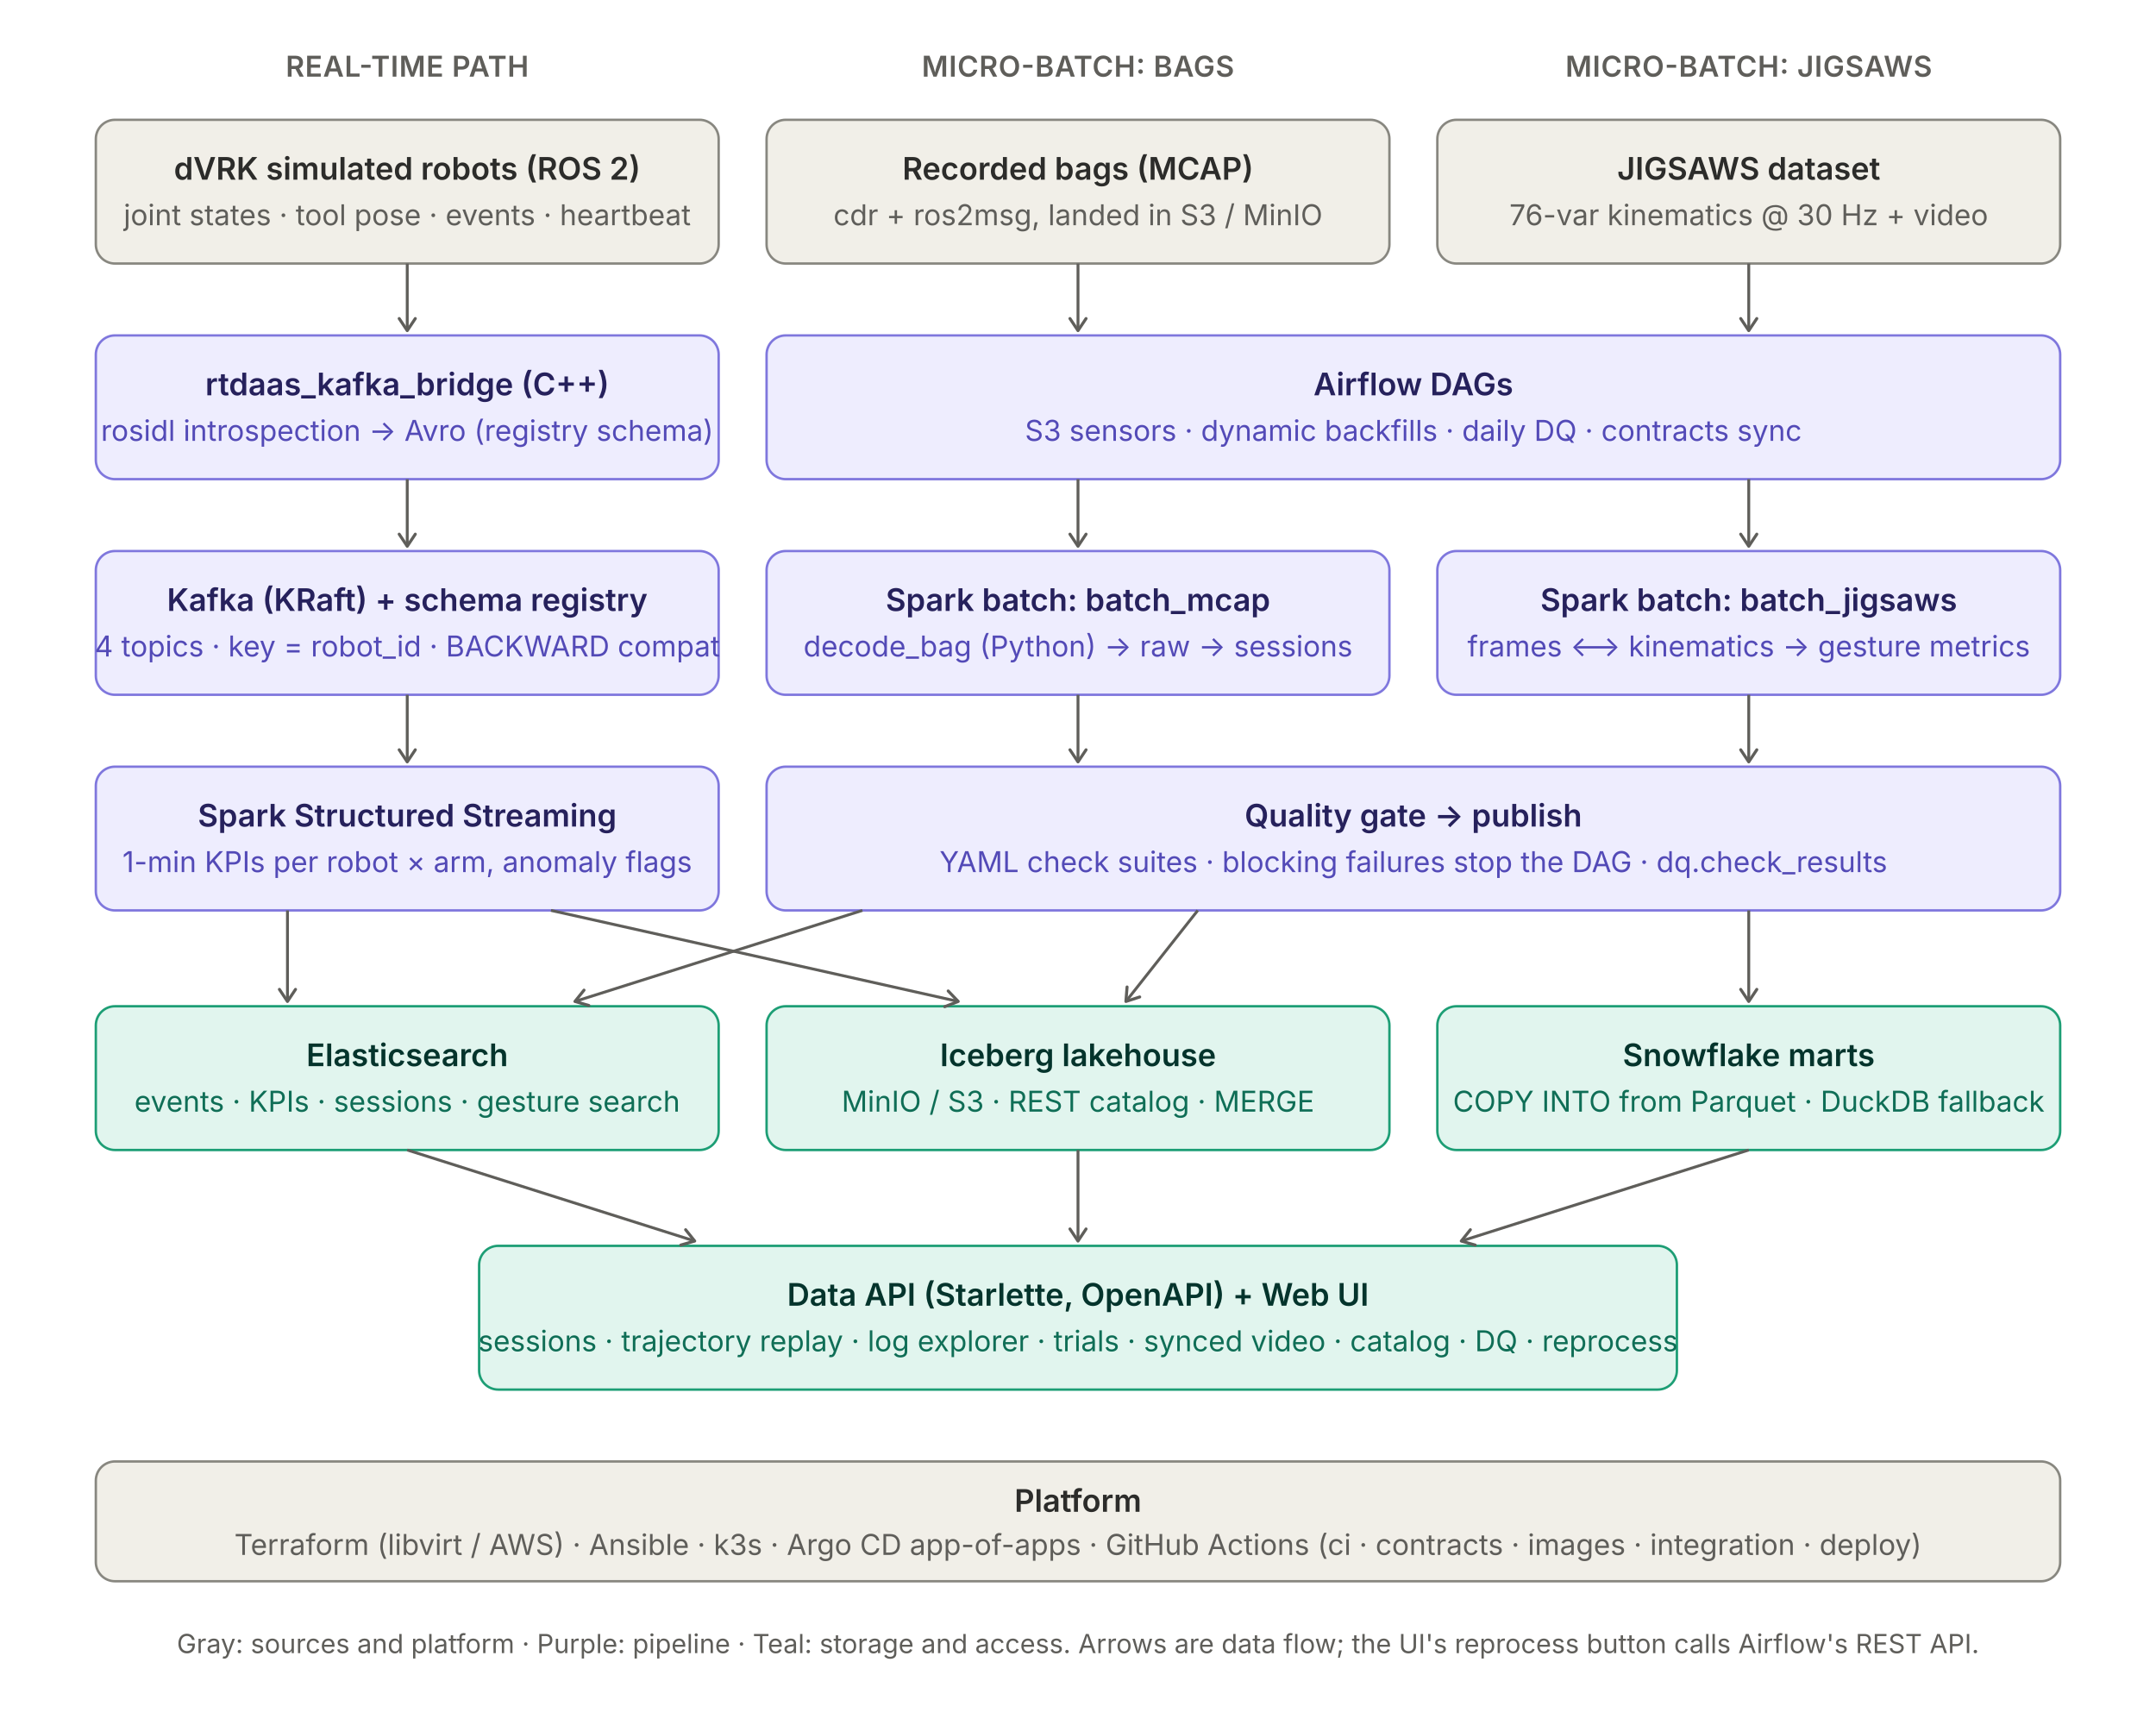
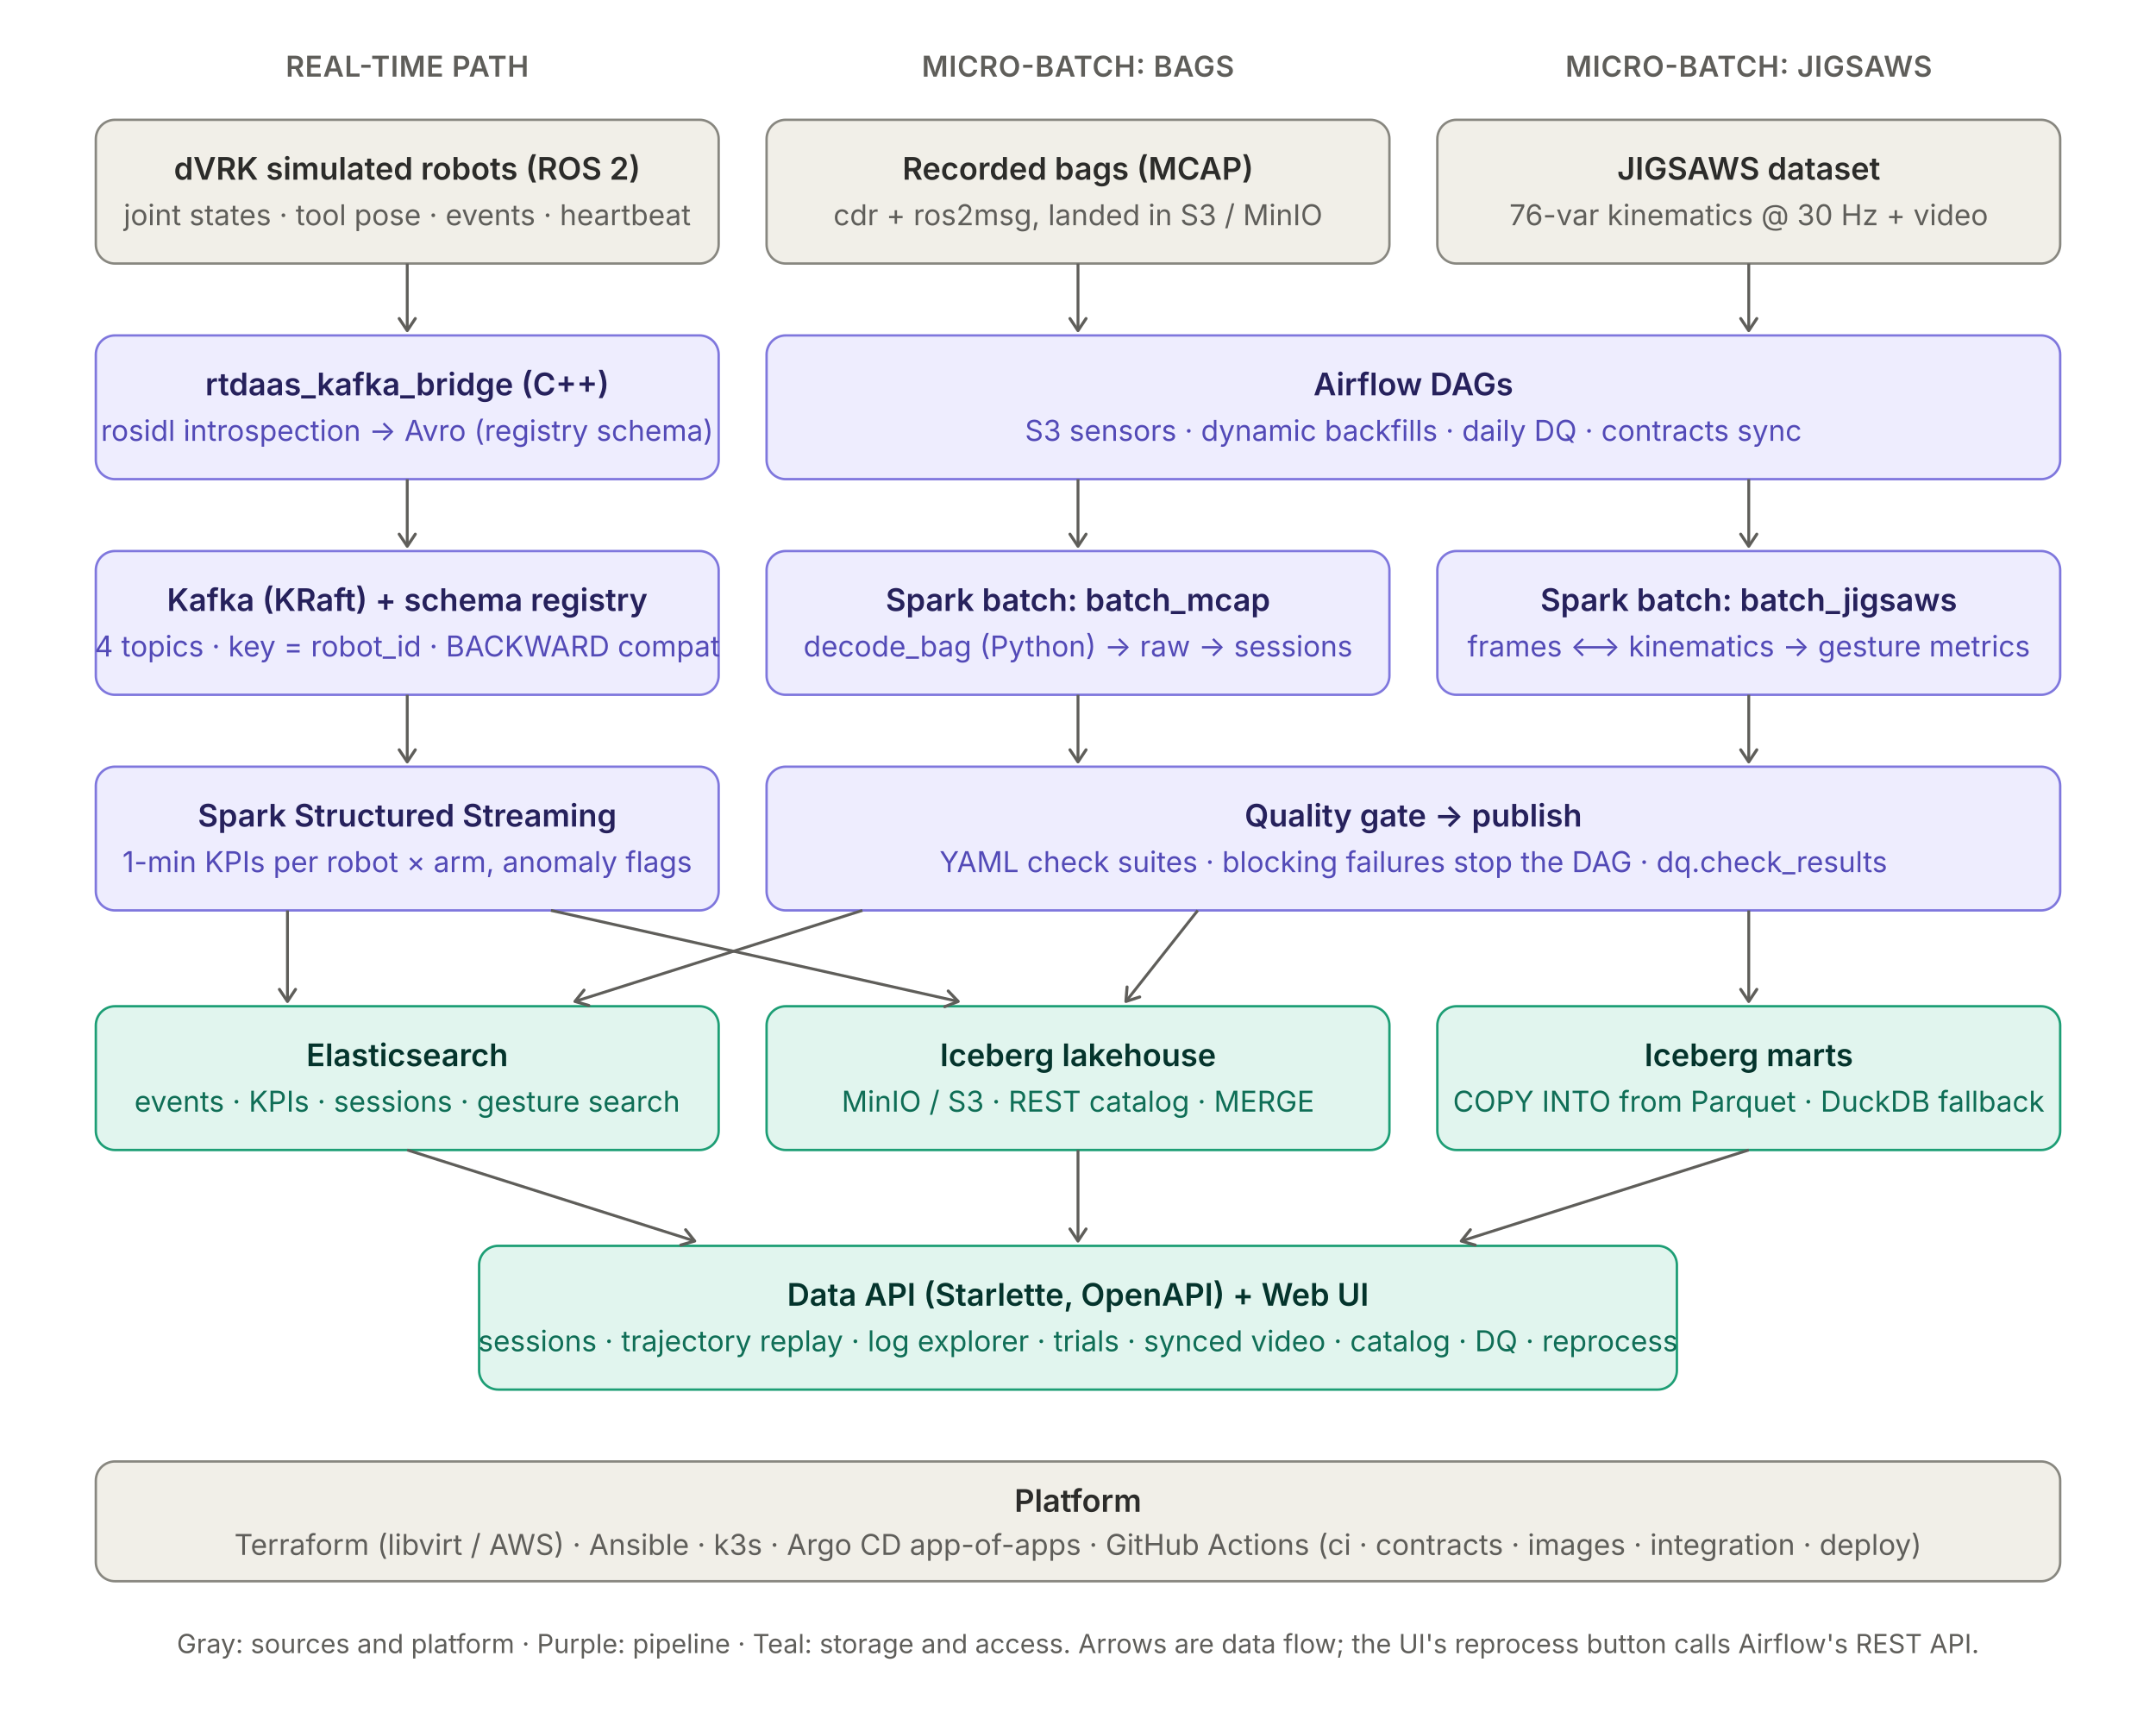
<svg xmlns="http://www.w3.org/2000/svg" width="900" height="720" viewBox="0 0 900 720" font-family="Inter, 'Helvetica Neue', Arial, sans-serif" font-size="13">
  <defs>
    <marker id="arr" viewBox="0 0 10 10" refX="8" refY="5" markerWidth="7" markerHeight="7" orient="auto-start-reverse">
      <path d="M2 1L8 5L2 9" fill="none" stroke="#5F5E5A" stroke-width="1.5" stroke-linecap="round" stroke-linejoin="round" />
    </marker>
    <style>
      .gray  rect { fill:#F1EFE8; stroke:#888780; }
      .gray  .t  { fill:#2C2C2A; } .gray .s { fill:#5F5E5A; }
      .purp  rect { fill:#EEEDFE; stroke:#7F77DD; }
      .purp  .t  { fill:#26215C; } .purp .s { fill:#534AB7; }
      .teal  rect { fill:#E1F5EE; stroke:#1D9E75; }
      .teal  .t  { fill:#04342C; } .teal .s { fill:#0F6E56; }
      rect { stroke-width:1; rx:8; }
      .t { font-weight:600; }
      .s { font-size:12px; }
      .h { fill:#5F5E5A; font-size:12px; font-weight:600; letter-spacing:.02em; }
      line { stroke:#5F5E5A; stroke-width:1.2; fill:none; marker-end:url(#arr); }
      .lg { fill:#5F5E5A; font-size:11px; }
    </style>
  </defs>
  <text class="h" x="170" y="32" text-anchor="middle">REAL-TIME PATH</text>
  <text class="h" x="450" y="32" text-anchor="middle">MICRO-BATCH: BAGS</text>
  <text class="h" x="730" y="32" text-anchor="middle">MICRO-BATCH: JIGSAWS</text>
  <g class="gray">
    <rect x="40" y="50" width="260" height="60" />
    <text class="t" x="170" y="75" text-anchor="middle">dVRK simulated robots (ROS 2)</text>
    <text class="s" x="170" y="94" text-anchor="middle">joint states · tool pose · events · heartbeat</text>
    <rect x="320" y="50" width="260" height="60" />
    <text class="t" x="450" y="75" text-anchor="middle">Recorded bags (MCAP)</text>
    <text class="s" x="450" y="94" text-anchor="middle">cdr + ros2msg, landed in S3 / MinIO</text>
    <rect x="600" y="50" width="260" height="60" />
    <text class="t" x="730" y="75" text-anchor="middle">JIGSAWS dataset</text>
    <text class="s" x="730" y="94" text-anchor="middle">76-var kinematics @ 30 Hz + video</text>
  </g>
  <g class="purp">
    <rect x="40" y="140" width="260" height="60" />
    <text class="t" x="170" y="165" text-anchor="middle">rtdaas_kafka_bridge (C++)</text>
    <text class="s" x="170" y="184" text-anchor="middle">rosidl introspection → Avro (registry schema)</text>
    <rect x="320" y="140" width="540" height="60" />
    <text class="t" x="590" y="165" text-anchor="middle">Airflow DAGs</text>
    <text class="s" x="590" y="184" text-anchor="middle">S3 sensors · dynamic backfills · daily DQ · contracts sync</text>
  </g>
  <g class="purp">
    <rect x="40" y="230" width="260" height="60" />
    <text class="t" x="170" y="255" text-anchor="middle">Kafka (KRaft) + schema registry</text>
    <text class="s" x="170" y="274" text-anchor="middle">4 topics · key = robot_id · BACKWARD compat</text>
    <rect x="320" y="230" width="260" height="60" />
    <text class="t" x="450" y="255" text-anchor="middle">Spark batch: batch_mcap</text>
    <text class="s" x="450" y="274" text-anchor="middle">decode_bag (Python) → raw → sessions</text>
    <rect x="600" y="230" width="260" height="60" />
    <text class="t" x="730" y="255" text-anchor="middle">Spark batch: batch_jigsaws</text>
    <text class="s" x="730" y="274" text-anchor="middle">frames ⟷ kinematics → gesture metrics</text>
  </g>
  <g class="purp">
    <rect x="40" y="320" width="260" height="60" />
    <text class="t" x="170" y="345" text-anchor="middle">Spark Structured Streaming</text>
    <text class="s" x="170" y="364" text-anchor="middle">1-min KPIs per robot × arm, anomaly flags</text>
    <rect x="320" y="320" width="540" height="60" />
    <text class="t" x="590" y="345" text-anchor="middle">Quality gate → publish</text>
    <text class="s" x="590" y="364" text-anchor="middle">YAML check suites · blocking failures stop the DAG · dq.check_results</text>
  </g>
  <g class="teal">
    <rect x="40" y="420" width="260" height="60" />
    <text class="t" x="170" y="445" text-anchor="middle">Elasticsearch</text>
    <text class="s" x="170" y="464" text-anchor="middle">events · KPIs · sessions · gesture search</text>
    <rect x="320" y="420" width="260" height="60" />
    <text class="t" x="450" y="445" text-anchor="middle">Iceberg lakehouse</text>
    <text class="s" x="450" y="464" text-anchor="middle">MinIO / S3 · REST catalog · MERGE</text>
    <rect x="600" y="420" width="260" height="60" />
-     <text class="t" x="730" y="445" text-anchor="middle">Snowflake marts</text>
+     <text class="t" x="730" y="445" text-anchor="middle">Iceberg marts</text>
    <text class="s" x="730" y="464" text-anchor="middle">COPY INTO from Parquet · DuckDB fallback</text>
  </g>
  <g class="teal">
    <rect x="200" y="520" width="500" height="60" />
    <text class="t" x="450" y="545" text-anchor="middle">Data API (Starlette, OpenAPI) + Web UI</text>
    <text class="s" x="450" y="564" text-anchor="middle">sessions · trajectory replay · log explorer · trials · synced video · catalog · DQ · reprocess</text>
  </g>
  <g class="gray">
    <rect x="40" y="610" width="820" height="50" />
    <text class="t" x="450" y="631" text-anchor="middle">Platform</text>
    <text class="s" x="450" y="649" text-anchor="middle">Terraform (libvirt / AWS) · Ansible · k3s · Argo CD app-of-apps · GitHub Actions (ci · contracts · images · integration · deploy)</text>
  </g>
  <line x1="170" y1="110" x2="170" y2="138" />
  <line x1="450" y1="110" x2="450" y2="138" />
  <line x1="730" y1="110" x2="730" y2="138" />
  <line x1="170" y1="200" x2="170" y2="228" />
  <line x1="450" y1="200" x2="450" y2="228" />
  <line x1="730" y1="200" x2="730" y2="228" />
  <line x1="170" y1="290" x2="170" y2="318" />
  <line x1="450" y1="290" x2="450" y2="318" />
  <line x1="730" y1="290" x2="730" y2="318" />
  <line x1="120" y1="380" x2="120" y2="418" />
  <line x1="230" y1="380" x2="400" y2="418" />
  <line x1="360" y1="380" x2="240" y2="418" />
  <line x1="500" y1="380" x2="470" y2="418" />
  <line x1="730" y1="380" x2="730" y2="418" />
  <line x1="170" y1="480" x2="290" y2="518" />
  <line x1="450" y1="480" x2="450" y2="518" />
  <line x1="730" y1="480" x2="610" y2="518" />
  <text class="lg" x="450" y="690" text-anchor="middle">Gray: sources and platform · Purple: pipeline · Teal: storage and access. Arrows are data flow; the UI's reprocess button calls Airflow's REST API.</text>
</svg>
